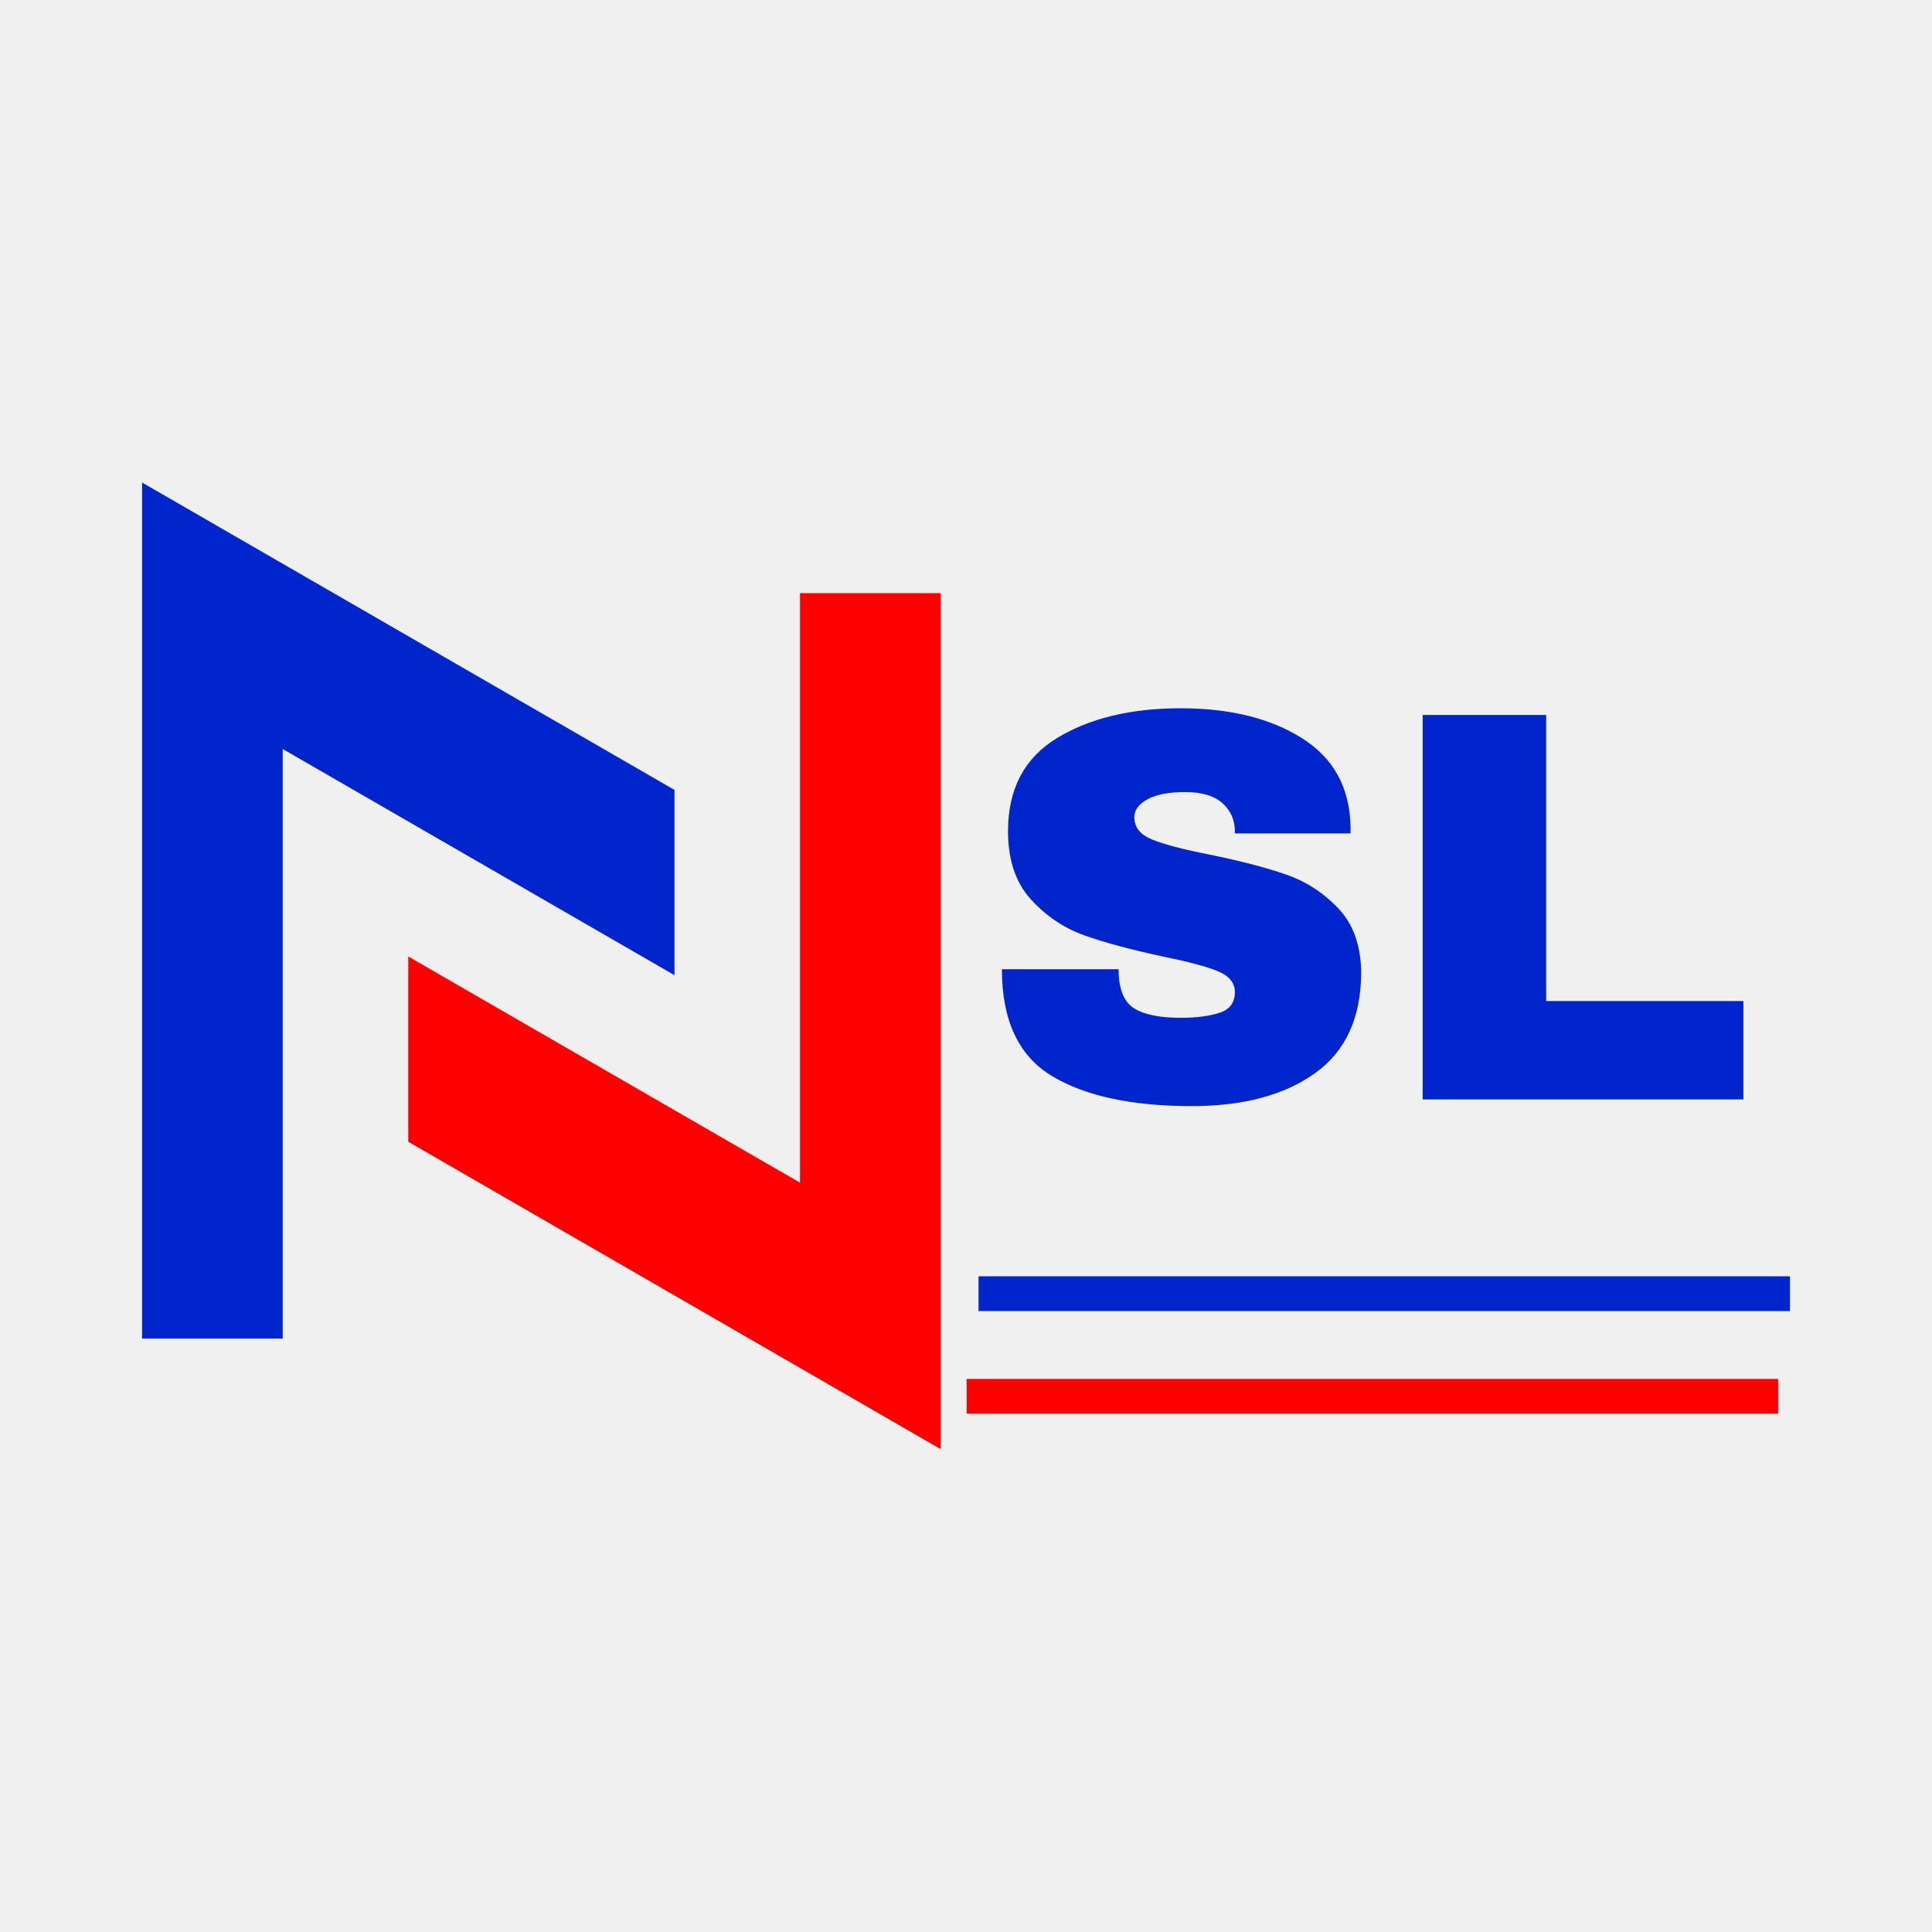
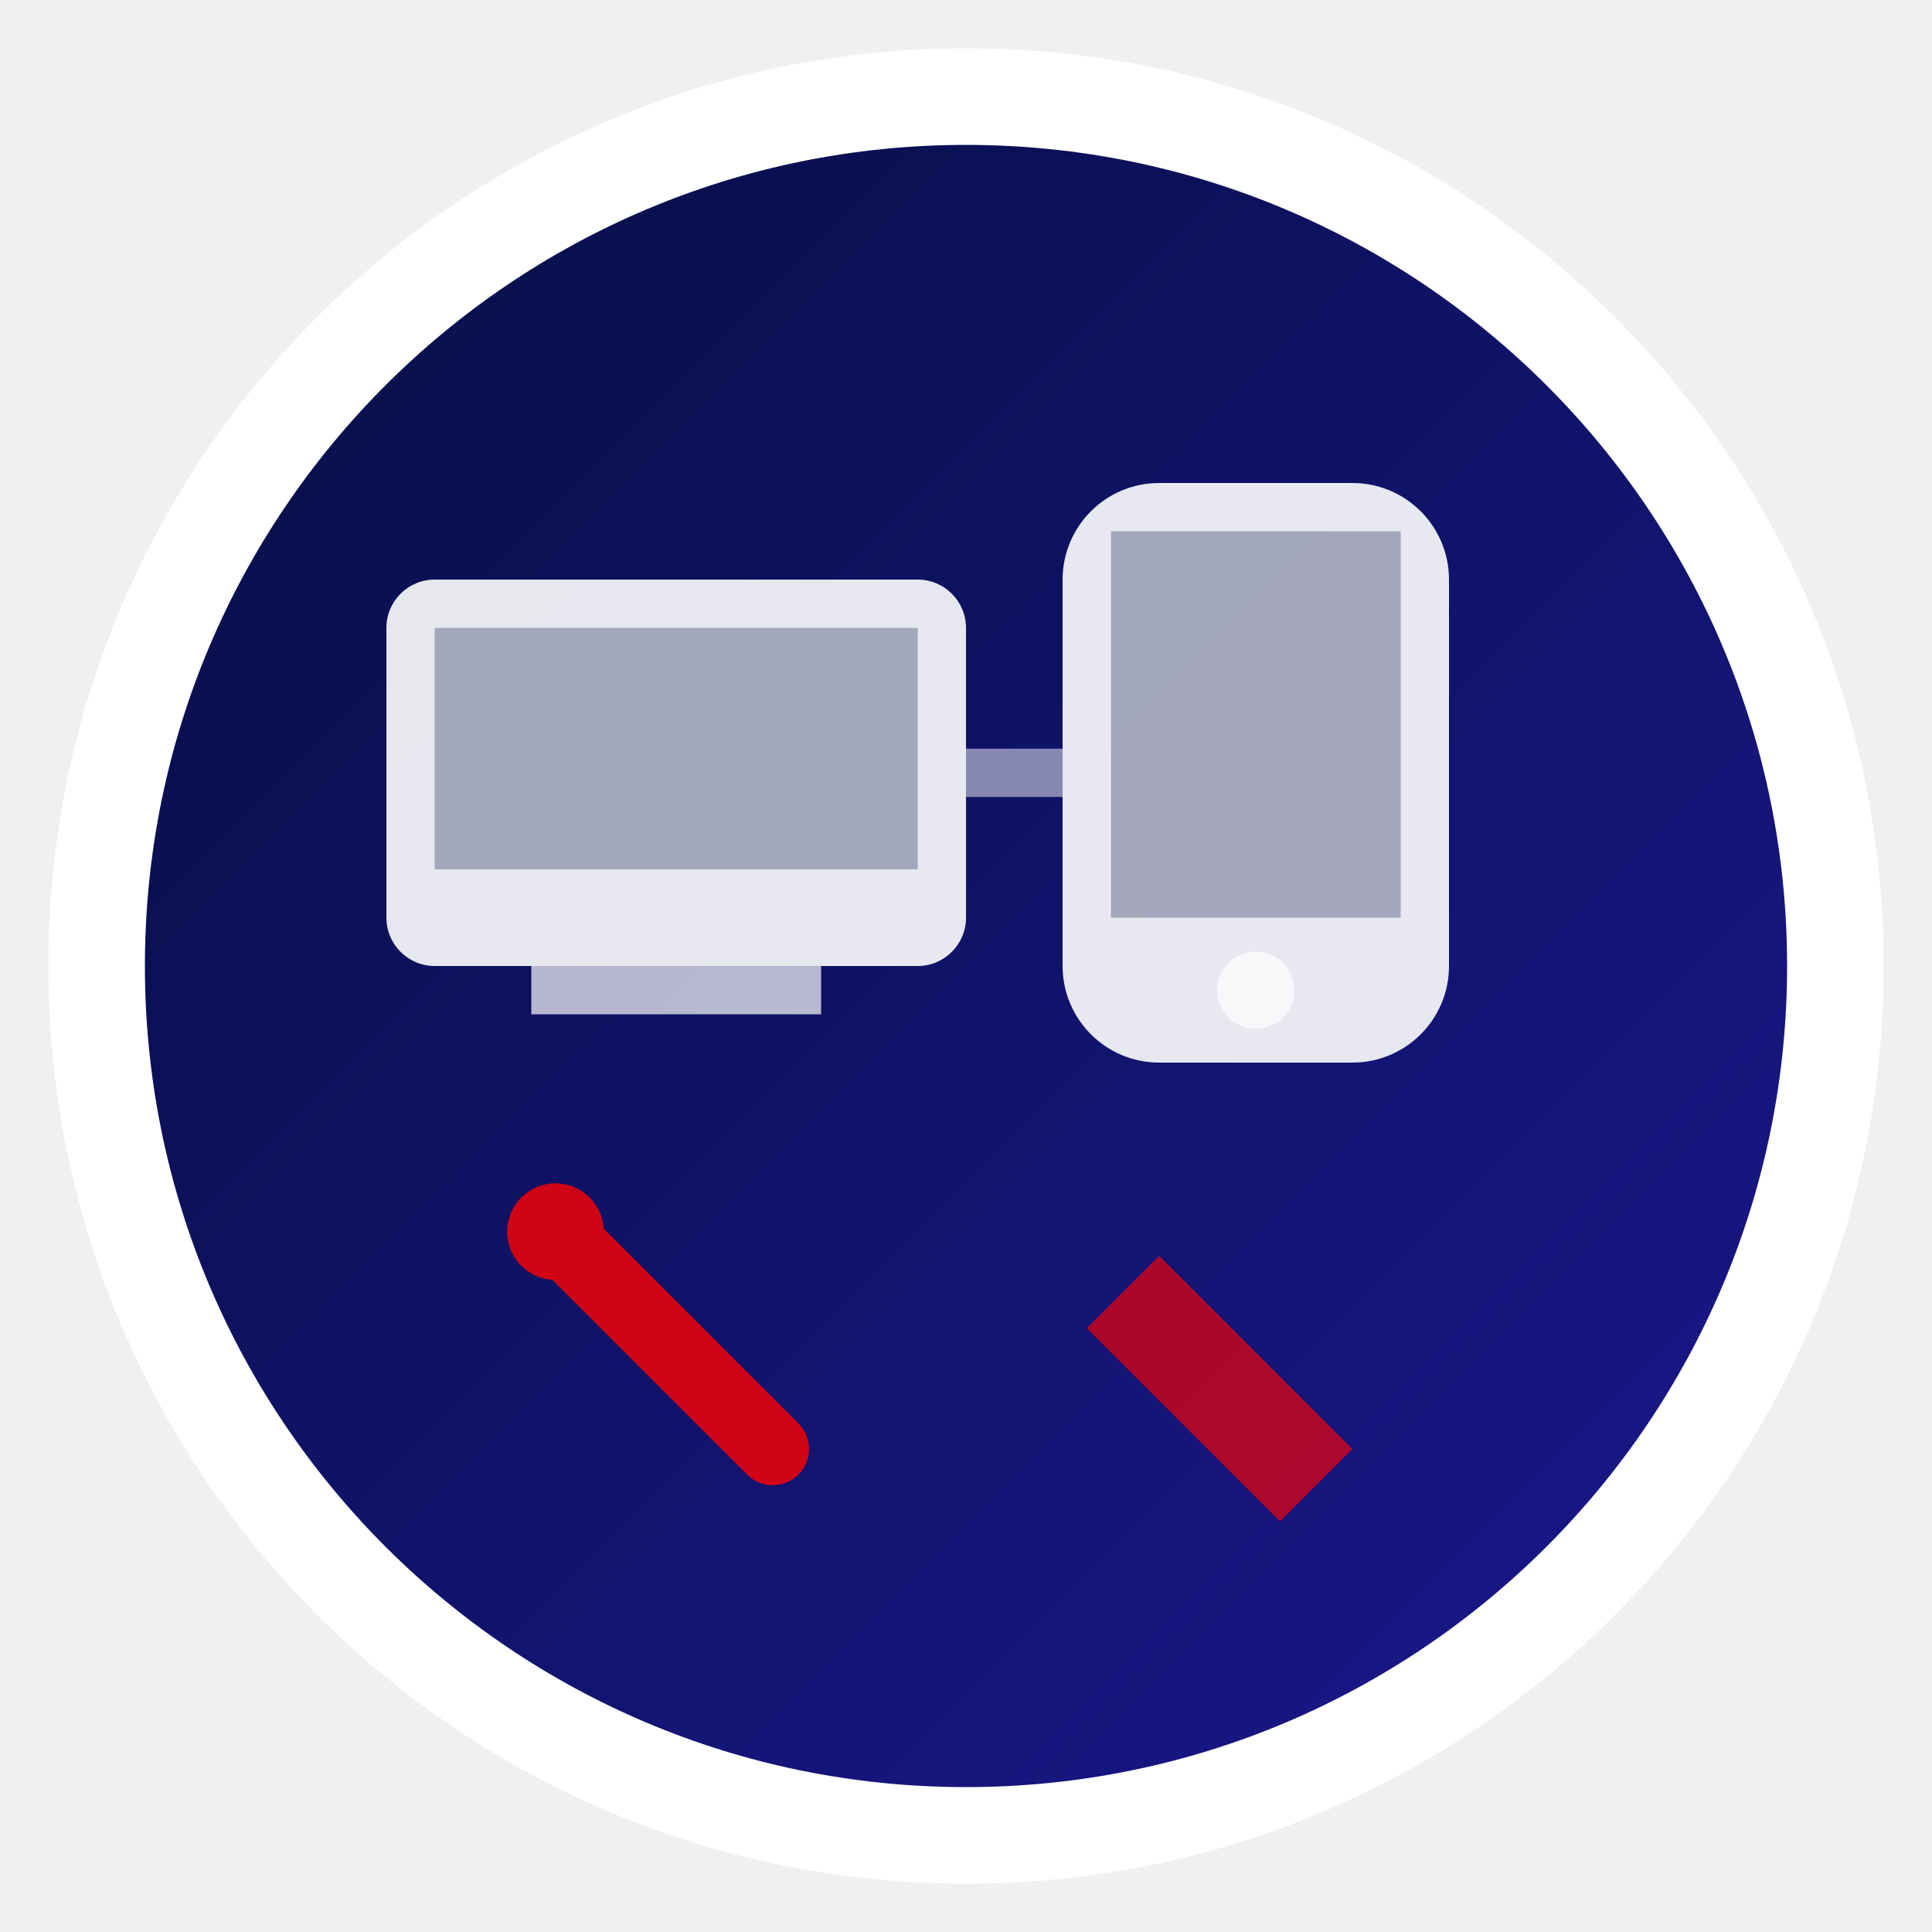
- <svg xmlns="http://www.w3.org/2000/svg" width="500" zoomAndPan="magnify" viewBox="0 0 375 375" height="500" preserveAspectRatio="xMidYMid meet" version="1.0">
+ <svg xmlns="http://www.w3.org/2000/svg" width="40" height="40" viewBox="0 0 40 40" fill="none">
  <defs>
-     <g />
-     <clipPath id="383c24fb4b">
-       <path d="M 79 115 L 182.812 115 L 182.812 281.176 L 79 281.176 Z M 79 115 " clip-rule="nonzero" />
-     </clipPath>
-     <clipPath id="0a91f8d6cf">
-       <path d="M 27.562 93.676 L 131 93.676 L 131 260 L 27.562 260 Z M 27.562 93.676 " clip-rule="nonzero" />
-     </clipPath>
-     <clipPath id="7212c85fac">
-       <path d="M 190.691 248.633 L 346.535 248.633 L 346.535 253.73 L 190.691 253.73 Z M 190.691 248.633 " clip-rule="nonzero" />
-     </clipPath>
-     <clipPath id="ce3d24e159">
-       <path d="M 189.934 247.734 L 347.434 247.734 L 347.434 254.484 L 189.934 254.484 Z M 189.934 247.734 " clip-rule="nonzero" />
-     </clipPath>
-     <clipPath id="6e5f27af33">
-       <rect x="0" width="154" y="0" height="119" />
-     </clipPath>
-     <clipPath id="c3f981998f">
-       <path d="M 188.395 268.543 L 344.238 268.543 L 344.238 273.641 L 188.395 273.641 Z M 188.395 268.543 " clip-rule="nonzero" />
-     </clipPath>
-     <clipPath id="6b4be85516">
-       <path d="M 187.637 267.645 L 345.137 267.645 L 345.137 274.395 L 187.637 274.395 Z M 187.637 267.645 " clip-rule="nonzero" />
-     </clipPath>
+     <linearGradient id="logoGradient" x1="0%" y1="0%" x2="100%" y2="100%">
+       <stop offset="0%" style="stop-color:#040e40;stop-opacity:1" />
+       <stop offset="100%" style="stop-color:#1c1891;stop-opacity:1" />
+     </linearGradient>
  </defs>
-   <g clip-path="url(#383c24fb4b)">
-     <path fill="#ff0000" d="M 155.285 229.562 L 79.246 185.66 L 79.246 221.617 L 182.586 281.285 L 182.586 115.125 L 155.285 115.125 L 155.285 229.562 " fill-opacity="1" fill-rule="nonzero" />
+   <circle cx="20" cy="20" r="18" fill="url(#logoGradient)" stroke="#fff" stroke-width="2" />
+   <rect x="8" y="12" width="12" height="8" rx="1" fill="#fff" opacity="0.9" />
+   <rect x="9" y="13" width="10" height="5" fill="#040e40" opacity="0.3" />
+   <rect x="11" y="20" width="6" height="1" fill="#fff" opacity="0.7" />
+   <rect x="22" y="10" width="8" height="12" rx="2" fill="#fff" opacity="0.9" />
+   <rect x="23" y="11" width="6" height="8" fill="#040e40" opacity="0.3" />
+   <circle cx="26" cy="20.5" r="0.8" fill="#fff" opacity="0.7" />
+   <g opacity="0.8">
+     <line x1="12" y1="26" x2="16" y2="30" stroke="#ff0000" stroke-width="1.5" stroke-linecap="round" />
+     <circle cx="11.5" cy="25.5" r="1" fill="#ff0000" />
+     <path d="M24 26 L28 30 L26.5 31.5 L22.5 27.5 Z" fill="#ff0000" opacity="0.8" />
  </g>
-   <g clip-path="url(#0a91f8d6cf)">
-     <path fill="#0025cc" d="M 27.574 93.66 L 27.574 259.816 L 54.875 259.816 L 54.875 145.383 L 130.918 189.285 L 130.918 153.324 L 27.574 93.66 " fill-opacity="1" fill-rule="nonzero" />
-   </g>
-   <g clip-path="url(#7212c85fac)">
-     <path fill="#ff0000" d="M 347.434 247.75 L 189.793 247.75 L 189.793 254.605 L 347.434 254.605 Z M 347.434 247.75 " fill-opacity="1" fill-rule="nonzero" />
-   </g>
-   <g clip-path="url(#ce3d24e159)">
-     <path stroke-linecap="butt" transform="matrix(0, 0.75, -0.75, 0, 347.4349, 247.7334)" fill="none" stroke-linejoin="miter" d="M 0.001 0.002 L 0.001 210.189 L 9.189 210.189 L 9.189 0.002 L 0.001 0.002 " stroke="#0025cc" stroke-width="54" stroke-opacity="1" stroke-miterlimit="4" />
-   </g>
-   <g transform="matrix(1, 0, 0, 1, 189, 119)">
-     <g clip-path="url(#6e5f27af33)">
-       <g fill="#0025cc" fill-opacity="1">
-         <g transform="translate(0.796442, 94.39944)">
-           <g>
-             <path d="M 39.375 -75.922 C 48.914 -75.922 56.758 -73.988 62.906 -70.125 C 69.051 -66.258 72.195 -60.531 72.344 -52.938 L 72.344 -51.625 L 49.891 -51.625 L 49.891 -52.062 C 49.891 -54.227 49.094 -56.035 47.5 -57.484 C 45.914 -58.93 43.492 -59.656 40.234 -59.656 C 37.055 -59.656 34.617 -59.188 32.922 -58.25 C 31.223 -57.312 30.375 -56.156 30.375 -54.781 C 30.375 -52.82 31.531 -51.375 33.844 -50.438 C 36.156 -49.5 39.879 -48.523 45.016 -47.516 C 51.016 -46.285 55.945 -45 59.812 -43.656 C 63.688 -42.32 67.066 -40.133 69.953 -37.094 C 72.848 -34.062 74.332 -29.941 74.406 -24.734 C 74.406 -15.91 71.422 -9.363 65.453 -5.094 C 59.492 -0.832 51.523 1.297 41.547 1.297 C 29.898 1.297 20.844 -0.648 14.375 -4.547 C 7.906 -8.453 4.672 -15.359 4.672 -25.266 L 27.328 -25.266 C 27.328 -21.516 28.301 -19.004 30.25 -17.734 C 32.207 -16.473 35.25 -15.844 39.375 -15.844 C 42.414 -15.844 44.926 -16.164 46.906 -16.812 C 48.895 -17.457 49.891 -18.797 49.891 -20.828 C 49.891 -22.629 48.785 -23.984 46.578 -24.891 C 44.379 -25.797 40.785 -26.754 35.797 -27.766 C 29.723 -29.066 24.695 -30.422 20.719 -31.828 C 16.738 -33.242 13.266 -35.578 10.297 -38.828 C 7.336 -42.086 5.859 -46.5 5.859 -52.062 C 5.859 -60.238 9.02 -66.258 15.344 -70.125 C 21.676 -73.988 29.688 -75.922 39.375 -75.922 Z M 39.375 -75.922 " />
-           </g>
-         </g>
-       </g>
-       <g fill="#0025cc" fill-opacity="1">
-         <g transform="translate(79.11069, 94.39944)">
-           <g>
-             <path d="M 8.031 -74.625 L 32 -74.625 L 32 -19.094 L 70.281 -19.094 L 70.281 0 L 8.031 0 Z M 8.031 -74.625 " />
-           </g>
-         </g>
-       </g>
-     </g>
-   </g>
-   <g clip-path="url(#6b4be85516)">
-     <path stroke-linecap="butt" transform="matrix(0, 0.75, -0.75, 0, 345.1385, 267.6444)" fill="none" stroke-linejoin="miter" d="M 0 0.002 L 0 210.19 L 9.188 210.19 L 9.188 0.002 L 0 0.002 " stroke="#ff0000" stroke-width="60" stroke-opacity="1" stroke-miterlimit="4" />
-   </g>
+   <line x1="20" y1="16" x2="22" y2="16" stroke="#fff" stroke-width="1" opacity="0.5" stroke-dasharray="2,1" />
</svg>
